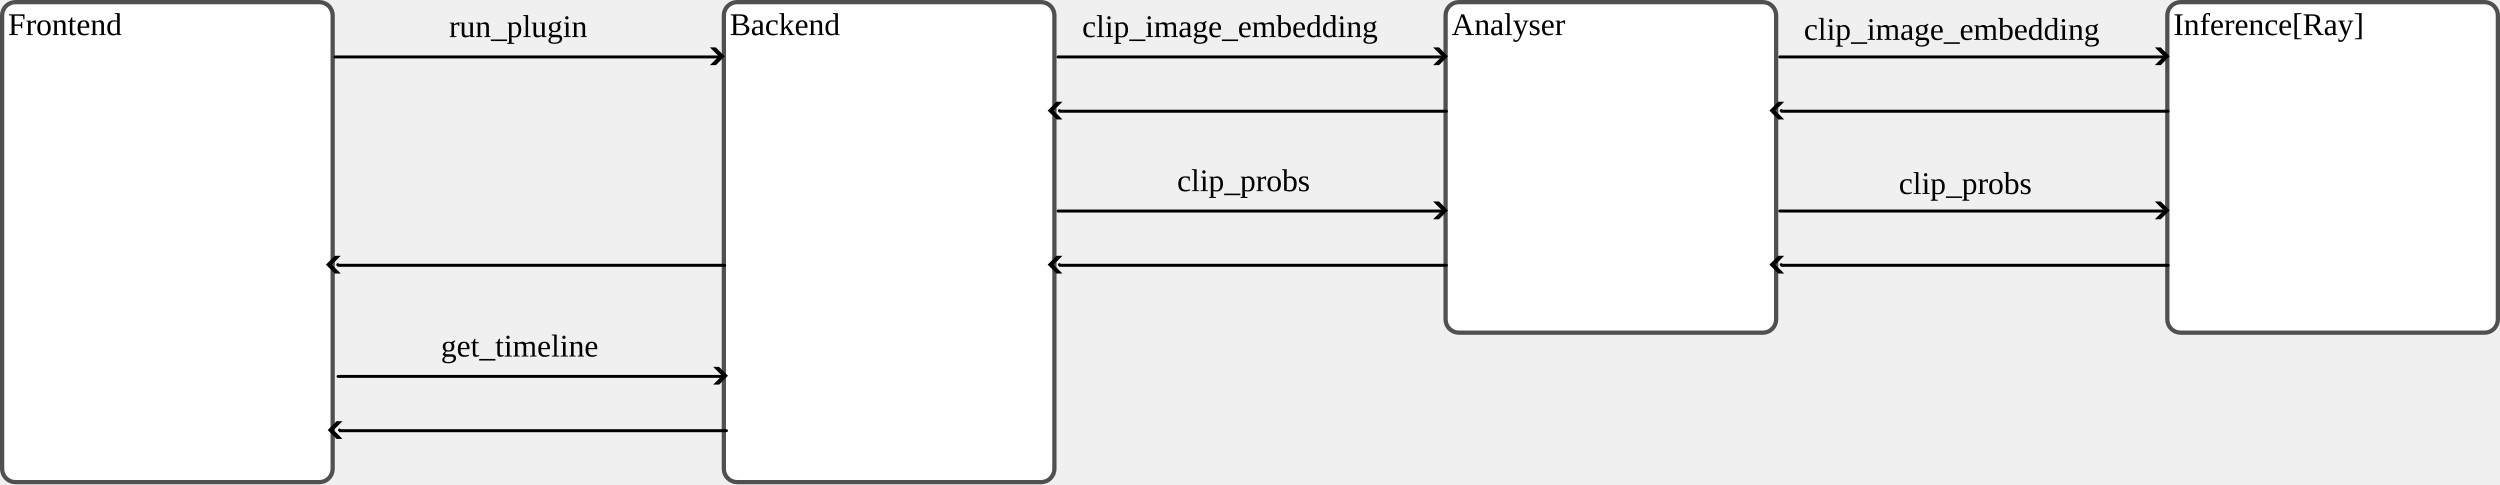
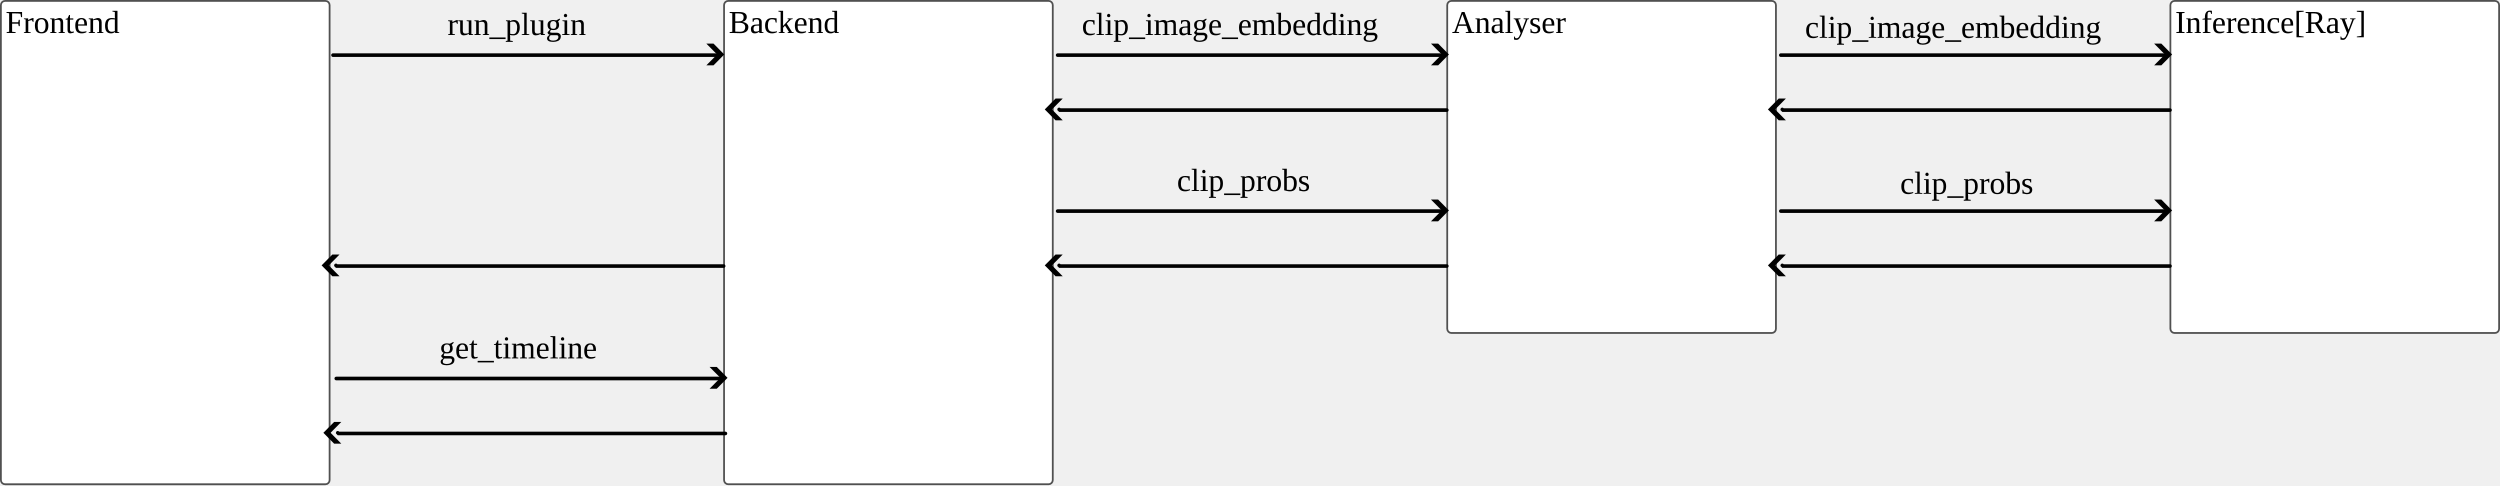
- <svg xmlns="http://www.w3.org/2000/svg" width="224.01mm" height="43.392mm" viewBox="0 0 224.01 43.392" version="1.1" id="svg1">
+ <svg xmlns="http://www.w3.org/2000/svg" width="761.524mm" height="147.79mm" viewBox="0 0 761.524 147.79" version="1.1" id="svg1">
  <defs id="defs1">
    <marker style="overflow:visible" id="ArrowWideHeavy" refX="0" refY="0" orient="0" markerWidth="1" markerHeight="1" viewBox="0 0 1 1" preserveAspectRatio="xMidYMid">
      <path style="fill:context-stroke;fill-rule:evenodd;stroke:none" d="m 1,0 -3,3 h -2 l 3,-3 -3,-3 h 2 z" id="path3" />
    </marker>
    <marker style="overflow:visible" id="ArrowWideHeavy-2" refX="0" refY="0" orient="0" markerWidth="1" markerHeight="1" viewBox="0 0 1 1" preserveAspectRatio="xMidYMid">
      <path style="fill:context-stroke;fill-rule:evenodd;stroke:none" d="m 1,0 -3,3 h -2 l 3,-3 -3,-3 h 2 z" id="path3-8" />
    </marker>
    <marker style="overflow:visible" id="ArrowWideHeavy-2-2" refX="0" refY="0" orient="0" markerWidth="1" markerHeight="1" viewBox="0 0 1 1" preserveAspectRatio="xMidYMid">
      <path style="fill:context-stroke;fill-rule:evenodd;stroke:none" d="m 1,0 -3,3 h -2 l 3,-3 -3,-3 h 2 z" id="path3-8-9" />
    </marker>
    <marker style="overflow:visible" id="ArrowWideHeavy-2-6" refX="0" refY="0" orient="0" markerWidth="1" markerHeight="1" viewBox="0 0 1 1" preserveAspectRatio="xMidYMid">
      <path style="fill:context-stroke;fill-rule:evenodd;stroke:none" d="m -4,0 3,3 H 1 L -2,0 1,-3 h -2 z" id="path3-8-1" />
    </marker>
    <marker style="overflow:visible" id="ArrowWideHeavy-2-6-5" refX="0" refY="0" orient="0" markerWidth="1" markerHeight="1" viewBox="0 0 1 1" preserveAspectRatio="xMidYMid">
      <path style="fill:context-stroke;fill-rule:evenodd;stroke:none" d="m -4,0 3,3 H 1 L -2,0 1,-3 h -2 z" id="path3-8-1-6" />
    </marker>
    <marker style="overflow:visible" id="ArrowWideHeavy-2-25" refX="0" refY="0" orient="0" markerWidth="1" markerHeight="1" viewBox="0 0 1 1" preserveAspectRatio="xMidYMid">
      <path style="fill:context-stroke;fill-rule:evenodd;stroke:none" d="m 1,0 -3,3 h -2 l 3,-3 -3,-3 h 2 z" id="path3-8-4" />
    </marker>
    <marker style="overflow:visible" id="ArrowWideHeavy-2-6-7" refX="0" refY="0" orient="0" markerWidth="1" markerHeight="1" viewBox="0 0 1 1" preserveAspectRatio="xMidYMid">
      <path style="fill:context-stroke;fill-rule:evenodd;stroke:none" d="m -4,0 3,3 H 1 L -2,0 1,-3 h -2 z" id="path3-8-1-4" />
    </marker>
    <marker style="overflow:visible" id="ArrowWideHeavy-2-6-5-4" refX="0" refY="0" orient="0" markerWidth="1" markerHeight="1" viewBox="0 0 1 1" preserveAspectRatio="xMidYMid">
      <path style="fill:context-stroke;fill-rule:evenodd;stroke:none" d="m -4,0 3,3 H 1 L -2,0 1,-3 h -2 z" id="path3-8-1-6-3" />
    </marker>
    <marker style="overflow:visible" id="ArrowWideHeavy-2-2-0" refX="0" refY="0" orient="0" markerWidth="1" markerHeight="1" viewBox="0 0 1 1" preserveAspectRatio="xMidYMid">
      <path style="fill:context-stroke;fill-rule:evenodd;stroke:none" d="m 1,0 -3,3 h -2 l 3,-3 -3,-3 h 2 z" id="path3-8-9-7" />
    </marker>
    <marker style="overflow:visible" id="ArrowWideHeavy-2-6-50" refX="0" refY="0" orient="0" markerWidth="1" markerHeight="1" viewBox="0 0 1 1" preserveAspectRatio="xMidYMid">
      <path style="fill:context-stroke;fill-rule:evenodd;stroke:none" d="m -4,0 3,3 H 1 L -2,0 1,-3 h -2 z" id="path3-8-1-48" />
    </marker>
    <marker style="overflow:visible" id="ArrowWideHeavy-2-25-7" refX="0" refY="0" orient="0" markerWidth="1" markerHeight="1" viewBox="0 0 1 1" preserveAspectRatio="xMidYMid">
      <path style="fill:context-stroke;fill-rule:evenodd;stroke:none" d="m 1,0 -3,3 h -2 l 3,-3 -3,-3 h 2 z" id="path3-8-4-1" />
    </marker>
    <marker style="overflow:visible" id="ArrowWideHeavy-2-6-7-1" refX="0" refY="0" orient="0" markerWidth="1" markerHeight="1" viewBox="0 0 1 1" preserveAspectRatio="xMidYMid">
      <path style="fill:context-stroke;fill-rule:evenodd;stroke:none" d="m -4,0 3,3 H 1 L -2,0 1,-3 h -2 z" id="path3-8-1-4-5" />
    </marker>
  </defs>
-   <g id="layer1" transform="translate(-25,-25)">
-     <g id="g5">
-       <rect style="fill:#ffffff;stroke:#505050;stroke-width:0.765;paint-order:markers stroke fill" id="rect1" width="29.235" height="42.627" x="25.382" y="25.383" rx="1" ry="1" />
-       <text xml:space="preserve" style="font-size:2.822px;text-align:start;writing-mode:lr-tb;direction:ltr;text-anchor:start;fill:#000000;stroke:none;stroke-width:0.765;paint-order:markers stroke fill" x="25.726" y="28.145" id="text1">
-         <tspan id="tspan1" style="fill:#000000;stroke:none;stroke-width:0.765" x="25.726" y="28.145">Frontend</tspan>
+   <g id="layer1" transform="translate(-24.83529,-24.82969)">
+     <g id="g5" transform="matrix(3.406264,0,0,3.441082,-61.07699,-61.96077)" style="stroke-width:0.321;stroke-dasharray:none">
+       <rect style="fill:#ffffff;stroke:#505050;stroke-width:0.321;stroke-dasharray:none;paint-order:markers stroke fill" id="rect1" width="29.235" height="42.627" x="25.382" y="25.383" rx="0.294" ry="0.291" />
+       <text xml:space="preserve" style="font-size:2.822px;text-align:start;writing-mode:lr-tb;direction:ltr;text-anchor:start;fill:#000000;stroke:none;stroke-width:0.321;stroke-dasharray:none;paint-order:markers stroke fill" x="25.726" y="28.145" id="text1">
+         <tspan id="tspan1" style="fill:#000000;stroke:none;stroke-width:0.321;stroke-dasharray:none" x="25.726" y="28.145">Frontend</tspan>
      </text>
-       <rect style="fill:#ffffff;stroke:#505050;stroke-width:0.765;paint-order:markers stroke fill" id="rect1-6" width="29.235" height="42.627" x="90.052" y="25.382" rx="1" ry="1" />
-       <text xml:space="preserve" style="font-size:2.822px;text-align:start;writing-mode:lr-tb;direction:ltr;text-anchor:start;fill:#000000;stroke:none;stroke-width:0.765;paint-order:markers stroke fill" x="90.396" y="28.145" id="text1-0">
-         <tspan id="tspan1-6" style="fill:#000000;stroke:none;stroke-width:0.765" x="90.396" y="28.145">Backend</tspan>
+       <rect style="fill:#ffffff;stroke:#505050;stroke-width:0.321;stroke-dasharray:none;paint-order:markers stroke fill" id="rect1-6" width="29.235" height="42.627" x="90.052" y="25.382" rx="0.294" ry="0.291" />
+       <text xml:space="preserve" style="font-size:2.822px;text-align:start;writing-mode:lr-tb;direction:ltr;text-anchor:start;fill:#000000;stroke:none;stroke-width:0.321;stroke-dasharray:none;paint-order:markers stroke fill" x="90.396" y="28.145" id="text1-0">
+         <tspan id="tspan1-6" style="fill:#000000;stroke:none;stroke-width:0.321;stroke-dasharray:none" x="90.396" y="28.145">Backend</tspan>
      </text>
-       <g id="g2" transform="translate(-26.3459)">
-         <rect style="fill:#ffffff;stroke:#505050;stroke-width:0.765;paint-order:markers stroke fill" id="rect1-6-8" width="29.235" height="29.235" x="181.068" y="25.383" rx="1" ry="1" />
-         <text xml:space="preserve" style="font-size:2.822px;text-align:start;writing-mode:lr-tb;direction:ltr;text-anchor:start;fill:#000000;stroke:none;stroke-width:0.765;paint-order:markers stroke fill" x="181.412" y="28.145" id="text1-0-7">
-           <tspan id="tspan1-6-9" style="fill:#000000;stroke:none;stroke-width:0.765" x="181.412" y="28.145">Analyser</tspan>
+       <g id="g2" transform="translate(-26.3459)" style="stroke-width:0.321;stroke-dasharray:none">
+         <rect style="fill:#ffffff;stroke:#505050;stroke-width:0.321;stroke-dasharray:none;paint-order:markers stroke fill" id="rect1-6-8" width="29.235" height="29.235" x="181.068" y="25.383" rx="0.294" ry="0.291" />
+         <text xml:space="preserve" style="font-size:2.822px;text-align:start;writing-mode:lr-tb;direction:ltr;text-anchor:start;fill:#000000;stroke:none;stroke-width:0.321;stroke-dasharray:none;paint-order:markers stroke fill" x="181.412" y="28.145" id="text1-0-7">
+           <tspan id="tspan1-6-9" style="fill:#000000;stroke:none;stroke-width:0.321;stroke-dasharray:none" x="181.412" y="28.145">Analyser</tspan>
        </text>
      </g>
-       <g id="g1">
-         <rect style="fill:#ffffff;stroke:#505050;stroke-width:0.765;paint-order:markers stroke fill" id="rect1-6-8-3" width="29.235" height="29.235" x="219.392" y="25.383" rx="1" ry="1" />
-         <text xml:space="preserve" style="font-size:2.822px;text-align:start;writing-mode:lr-tb;direction:ltr;text-anchor:start;fill:#000000;stroke:none;stroke-width:0.765;paint-order:markers stroke fill" x="219.736" y="28.145" id="text1-0-7-7">
-           <tspan id="tspan1-6-9-5" style="fill:#000000;stroke:none;stroke-width:0.765" x="219.736" y="28.145">Inference[Ray]</tspan>
+       <g id="g1" style="stroke-width:0.321;stroke-dasharray:none">
+         <rect style="fill:#ffffff;stroke:#505050;stroke-width:0.321;stroke-dasharray:none;paint-order:markers stroke fill" id="rect1-6-8-3" width="29.235" height="29.235" x="219.392" y="25.383" rx="0.294" ry="0.291" />
+         <text xml:space="preserve" style="font-size:2.822px;text-align:start;writing-mode:lr-tb;direction:ltr;text-anchor:start;fill:#000000;stroke:none;stroke-width:0.321;stroke-dasharray:none;paint-order:markers stroke fill" x="219.736" y="28.145" id="text1-0-7-7">
+           <tspan id="tspan1-6-9-5" style="fill:#000000;stroke:none;stroke-width:0.321;stroke-dasharray:none" x="219.736" y="28.145">Inference[Ray]</tspan>
        </text>
      </g>
-       <path style="fill:#000000;stroke:#000000;stroke-width:0.265;stroke-linecap:round;stroke-linejoin:bevel;stroke-miterlimit:1.9;stroke-dasharray:none;marker-end:url(#ArrowWideHeavy);paint-order:markers stroke fill" d="m 55,30.103 h 34.67 v -0.059" id="path4" />
-       <path style="fill:#000000;stroke:#000000;stroke-width:0.265;stroke-linecap:round;stroke-linejoin:bevel;stroke-miterlimit:1.9;stroke-dasharray:none;marker-end:url(#ArrowWideHeavy-2);paint-order:markers stroke fill" d="m 119.802,30.103 h 34.67 v -0.059" id="path4-3" />
-       <path style="fill:#000000;stroke:#000000;stroke-width:0.265;stroke-linecap:round;stroke-linejoin:bevel;stroke-miterlimit:1.9;stroke-dasharray:none;marker-end:url(#ArrowWideHeavy-2-6);paint-order:markers stroke fill" d="m 154.605,34.968 h -34.67 v -0.059" id="path4-3-4" />
-       <path style="fill:#000000;stroke:#000000;stroke-width:0.265;stroke-linecap:round;stroke-linejoin:bevel;stroke-miterlimit:1.9;stroke-dasharray:none;marker-end:url(#ArrowWideHeavy-2-6-50);paint-order:markers stroke fill" d="M 89.935,48.773 H 55.265 v -0.059" id="path4-3-4-72" />
-       <path style="fill:#000000;stroke:#000000;stroke-width:0.265;stroke-linecap:round;stroke-linejoin:bevel;stroke-miterlimit:1.9;stroke-dasharray:none;marker-end:url(#ArrowWideHeavy-2-6-5);paint-order:markers stroke fill" d="M 219.275,34.968 H 184.605 v -0.059" id="path4-3-4-7" />
-       <path style="fill:#000000;stroke:#000000;stroke-width:0.265;stroke-linecap:round;stroke-linejoin:bevel;stroke-miterlimit:1.9;stroke-dasharray:none;marker-end:url(#ArrowWideHeavy-2-2);paint-order:markers stroke fill" d="m 184.472,30.103 h 34.67 v -0.059" id="path4-3-9" />
-       <text xml:space="preserve" style="font-size:2.822px;text-align:start;writing-mode:lr-tb;direction:ltr;text-anchor:start;fill:#000000;stroke:none;stroke-width:0.265;stroke-linecap:round;stroke-linejoin:bevel;stroke-miterlimit:1.9;stroke-dasharray:none;paint-order:markers stroke fill" x="65.234" y="28.321" id="text5">
-         <tspan id="tspan5" style="fill:#000000;stroke:none;stroke-width:0.265" x="65.234" y="28.321">run_plugin</tspan>
+       <path style="fill:#000000;stroke:#000000;stroke-width:0.321;stroke-linecap:round;stroke-linejoin:bevel;stroke-miterlimit:1.9;stroke-dasharray:none;marker-end:url(#ArrowWideHeavy);paint-order:markers stroke fill" d="m 55,30.103 h 34.67 v -0.059" id="path4" />
+       <path style="fill:#000000;stroke:#000000;stroke-width:0.321;stroke-linecap:round;stroke-linejoin:bevel;stroke-miterlimit:1.9;stroke-dasharray:none;marker-end:url(#ArrowWideHeavy-2);paint-order:markers stroke fill" d="m 119.802,30.103 h 34.67 v -0.059" id="path4-3" />
+       <path style="fill:#000000;stroke:#000000;stroke-width:0.321;stroke-linecap:round;stroke-linejoin:bevel;stroke-miterlimit:1.9;stroke-dasharray:none;marker-end:url(#ArrowWideHeavy-2-6);paint-order:markers stroke fill" d="m 154.605,34.968 h -34.67 v -0.059" id="path4-3-4" />
+       <path style="fill:#000000;stroke:#000000;stroke-width:0.321;stroke-linecap:round;stroke-linejoin:bevel;stroke-miterlimit:1.9;stroke-dasharray:none;marker-end:url(#ArrowWideHeavy-2-6-50);paint-order:markers stroke fill" d="M 89.935,48.773 H 55.265 v -0.059" id="path4-3-4-72" />
+       <path style="fill:#000000;stroke:#000000;stroke-width:0.321;stroke-linecap:round;stroke-linejoin:bevel;stroke-miterlimit:1.9;stroke-dasharray:none;marker-end:url(#ArrowWideHeavy-2-6-5);paint-order:markers stroke fill" d="M 219.275,34.968 H 184.605 v -0.059" id="path4-3-4-7" />
+       <path style="fill:#000000;stroke:#000000;stroke-width:0.321;stroke-linecap:round;stroke-linejoin:bevel;stroke-miterlimit:1.9;stroke-dasharray:none;marker-end:url(#ArrowWideHeavy-2-2);paint-order:markers stroke fill" d="m 184.472,30.103 h 34.67 v -0.059" id="path4-3-9" />
+       <text xml:space="preserve" style="font-size:2.822px;text-align:start;writing-mode:lr-tb;direction:ltr;text-anchor:start;fill:#000000;stroke:none;stroke-width:0.321;stroke-linecap:round;stroke-linejoin:bevel;stroke-miterlimit:1.9;stroke-dasharray:none;paint-order:markers stroke fill" x="65.234" y="28.321" id="text5">
+         <tspan id="tspan5" style="fill:#000000;stroke:none;stroke-width:0.321;stroke-dasharray:none" x="65.234" y="28.321">run_plugin</tspan>
      </text>
-       <text xml:space="preserve" style="font-size:2.822px;text-align:start;writing-mode:lr-tb;direction:ltr;text-anchor:start;fill:#000000;stroke:none;stroke-width:0.265;stroke-linecap:round;stroke-linejoin:bevel;stroke-miterlimit:1.9;stroke-dasharray:none;paint-order:markers stroke fill" x="121.962" y="28.321" id="text5-5">
-         <tspan id="tspan5-0" style="fill:#000000;stroke:none;stroke-width:0.265" x="121.962" y="28.321">clip_image_embedding</tspan>
+       <text xml:space="preserve" style="font-size:2.822px;text-align:start;writing-mode:lr-tb;direction:ltr;text-anchor:start;fill:#000000;stroke:none;stroke-width:0.321;stroke-linecap:round;stroke-linejoin:bevel;stroke-miterlimit:1.9;stroke-dasharray:none;paint-order:markers stroke fill" x="121.962" y="28.321" id="text5-5">
+         <tspan id="tspan5-0" style="fill:#000000;stroke:none;stroke-width:0.321;stroke-dasharray:none" x="121.962" y="28.321">clip_image_embedding</tspan>
      </text>
-       <text xml:space="preserve" style="font-size:2.822px;text-align:start;writing-mode:lr-tb;direction:ltr;text-anchor:start;fill:#000000;stroke:none;stroke-width:0.265;stroke-linecap:round;stroke-linejoin:bevel;stroke-miterlimit:1.9;stroke-dasharray:none;paint-order:markers stroke fill" x="186.632" y="28.571" id="text5-5-6">
-         <tspan id="tspan5-0-3" style="fill:#000000;stroke:none;stroke-width:0.265" x="186.632" y="28.571">clip_image_embedding</tspan>
+       <text xml:space="preserve" style="font-size:2.822px;text-align:start;writing-mode:lr-tb;direction:ltr;text-anchor:start;fill:#000000;stroke:none;stroke-width:0.321;stroke-linecap:round;stroke-linejoin:bevel;stroke-miterlimit:1.9;stroke-dasharray:none;paint-order:markers stroke fill" x="186.632" y="28.571" id="text5-5-6">
+         <tspan id="tspan5-0-3" style="fill:#000000;stroke:none;stroke-width:0.321;stroke-dasharray:none" x="186.632" y="28.571">clip_image_embedding</tspan>
      </text>
-       <path style="fill:#000000;stroke:#000000;stroke-width:0.265;stroke-linecap:round;stroke-linejoin:bevel;stroke-miterlimit:1.9;stroke-dasharray:none;marker-end:url(#ArrowWideHeavy-2-25);paint-order:markers stroke fill" d="m 119.802,43.909 h 34.67 v -0.059" id="path4-3-8" />
-       <path style="fill:#000000;stroke:#000000;stroke-width:0.265;stroke-linecap:round;stroke-linejoin:bevel;stroke-miterlimit:1.9;stroke-dasharray:none;marker-end:url(#ArrowWideHeavy-2-6-7);paint-order:markers stroke fill" d="m 154.605,48.773 h -34.67 v -0.059" id="path4-3-4-8" />
-       <path style="fill:#000000;stroke:#000000;stroke-width:0.265;stroke-linecap:round;stroke-linejoin:bevel;stroke-miterlimit:1.9;stroke-dasharray:none;marker-end:url(#ArrowWideHeavy-2-6-5-4);paint-order:markers stroke fill" d="M 219.275,48.773 H 184.605 v -0.059" id="path4-3-4-7-4" />
-       <path style="fill:#000000;stroke:#000000;stroke-width:0.265;stroke-linecap:round;stroke-linejoin:bevel;stroke-miterlimit:1.9;stroke-dasharray:none;marker-end:url(#ArrowWideHeavy-2-2-0);paint-order:markers stroke fill" d="m 184.472,43.909 h 34.67 v -0.059" id="path4-3-9-3" />
-       <text xml:space="preserve" style="font-size:2.822px;text-align:start;writing-mode:lr-tb;direction:ltr;text-anchor:start;fill:#000000;stroke:none;stroke-width:0.265;stroke-linecap:round;stroke-linejoin:bevel;stroke-miterlimit:1.9;stroke-dasharray:none;paint-order:markers stroke fill" x="130.47" y="42.127" id="text5-5-1">
-         <tspan id="tspan5-0-4" style="fill:#000000;stroke:none;stroke-width:0.265" x="130.47" y="42.127">clip_probs</tspan>
+       <path style="fill:#000000;stroke:#000000;stroke-width:0.321;stroke-linecap:round;stroke-linejoin:bevel;stroke-miterlimit:1.9;stroke-dasharray:none;marker-end:url(#ArrowWideHeavy-2-25);paint-order:markers stroke fill" d="m 119.802,43.909 h 34.67 v -0.059" id="path4-3-8" />
+       <path style="fill:#000000;stroke:#000000;stroke-width:0.321;stroke-linecap:round;stroke-linejoin:bevel;stroke-miterlimit:1.9;stroke-dasharray:none;marker-end:url(#ArrowWideHeavy-2-6-7);paint-order:markers stroke fill" d="m 154.605,48.773 h -34.67 v -0.059" id="path4-3-4-8" />
+       <path style="fill:#000000;stroke:#000000;stroke-width:0.321;stroke-linecap:round;stroke-linejoin:bevel;stroke-miterlimit:1.9;stroke-dasharray:none;marker-end:url(#ArrowWideHeavy-2-6-5-4);paint-order:markers stroke fill" d="M 219.275,48.773 H 184.605 v -0.059" id="path4-3-4-7-4" />
+       <path style="fill:#000000;stroke:#000000;stroke-width:0.321;stroke-linecap:round;stroke-linejoin:bevel;stroke-miterlimit:1.9;stroke-dasharray:none;marker-end:url(#ArrowWideHeavy-2-2-0);paint-order:markers stroke fill" d="m 184.472,43.909 h 34.67 v -0.059" id="path4-3-9-3" />
+       <text xml:space="preserve" style="font-size:2.822px;text-align:start;writing-mode:lr-tb;direction:ltr;text-anchor:start;fill:#000000;stroke:none;stroke-width:0.321;stroke-linecap:round;stroke-linejoin:bevel;stroke-miterlimit:1.9;stroke-dasharray:none;paint-order:markers stroke fill" x="130.47" y="42.127" id="text5-5-1">
+         <tspan id="tspan5-0-4" style="fill:#000000;stroke:none;stroke-width:0.321;stroke-dasharray:none" x="130.47" y="42.127">clip_probs</tspan>
      </text>
-       <path style="fill:#000000;stroke:#000000;stroke-width:0.265;stroke-linecap:round;stroke-linejoin:bevel;stroke-miterlimit:1.9;stroke-dasharray:none;marker-end:url(#ArrowWideHeavy-2-25-7);paint-order:markers stroke fill" d="m 55.292,58.728 h 34.67 v -0.059" id="path4-3-8-7" />
-       <path style="fill:#000000;stroke:#000000;stroke-width:0.265;stroke-linecap:round;stroke-linejoin:bevel;stroke-miterlimit:1.9;stroke-dasharray:none;marker-end:url(#ArrowWideHeavy-2-6-7-1);paint-order:markers stroke fill" d="m 90.094,63.593 h -34.67 v -0.059" id="path4-3-4-8-6" />
-       <text xml:space="preserve" style="font-size:2.822px;text-align:start;writing-mode:lr-tb;direction:ltr;text-anchor:start;fill:#000000;stroke:none;stroke-width:0.265;stroke-linecap:round;stroke-linejoin:bevel;stroke-miterlimit:1.9;stroke-dasharray:none;paint-order:markers stroke fill" x="64.503" y="56.946" id="text5-5-1-7">
-         <tspan id="tspan5-0-4-3" style="fill:#000000;stroke:none;stroke-width:0.265" x="64.503" y="56.946">get_timeline</tspan>
+       <path style="fill:#000000;stroke:#000000;stroke-width:0.321;stroke-linecap:round;stroke-linejoin:bevel;stroke-miterlimit:1.9;stroke-dasharray:none;marker-end:url(#ArrowWideHeavy-2-25-7);paint-order:markers stroke fill" d="m 55.292,58.728 h 34.67 v -0.059" id="path4-3-8-7" />
+       <path style="fill:#000000;stroke:#000000;stroke-width:0.321;stroke-linecap:round;stroke-linejoin:bevel;stroke-miterlimit:1.9;stroke-dasharray:none;marker-end:url(#ArrowWideHeavy-2-6-7-1);paint-order:markers stroke fill" d="m 90.094,63.593 h -34.67 v -0.059" id="path4-3-4-8-6" />
+       <text xml:space="preserve" style="font-size:2.822px;text-align:start;writing-mode:lr-tb;direction:ltr;text-anchor:start;fill:#000000;stroke:none;stroke-width:0.321;stroke-linecap:round;stroke-linejoin:bevel;stroke-miterlimit:1.9;stroke-dasharray:none;paint-order:markers stroke fill" x="64.503" y="56.946" id="text5-5-1-7">
+         <tspan id="tspan5-0-4-3" style="fill:#000000;stroke:none;stroke-width:0.321;stroke-dasharray:none" x="64.503" y="56.946">get_timeline</tspan>
      </text>
-       <text xml:space="preserve" style="font-size:2.822px;text-align:start;writing-mode:lr-tb;direction:ltr;text-anchor:start;fill:#000000;stroke:none;stroke-width:0.265;stroke-linecap:round;stroke-linejoin:bevel;stroke-miterlimit:1.9;stroke-dasharray:none;paint-order:markers stroke fill" x="195.14" y="42.377" id="text5-5-6-9">
-         <tspan id="tspan5-0-3-2" style="fill:#000000;stroke:none;stroke-width:0.265" x="195.14" y="42.377">clip_probs</tspan>
+       <text xml:space="preserve" style="font-size:2.822px;text-align:start;writing-mode:lr-tb;direction:ltr;text-anchor:start;fill:#000000;stroke:none;stroke-width:0.321;stroke-linecap:round;stroke-linejoin:bevel;stroke-miterlimit:1.9;stroke-dasharray:none;paint-order:markers stroke fill" x="195.14" y="42.377" id="text5-5-6-9">
+         <tspan id="tspan5-0-3-2" style="fill:#000000;stroke:none;stroke-width:0.321;stroke-dasharray:none" x="195.14" y="42.377">clip_probs</tspan>
      </text>
    </g>
  </g>
</svg>
